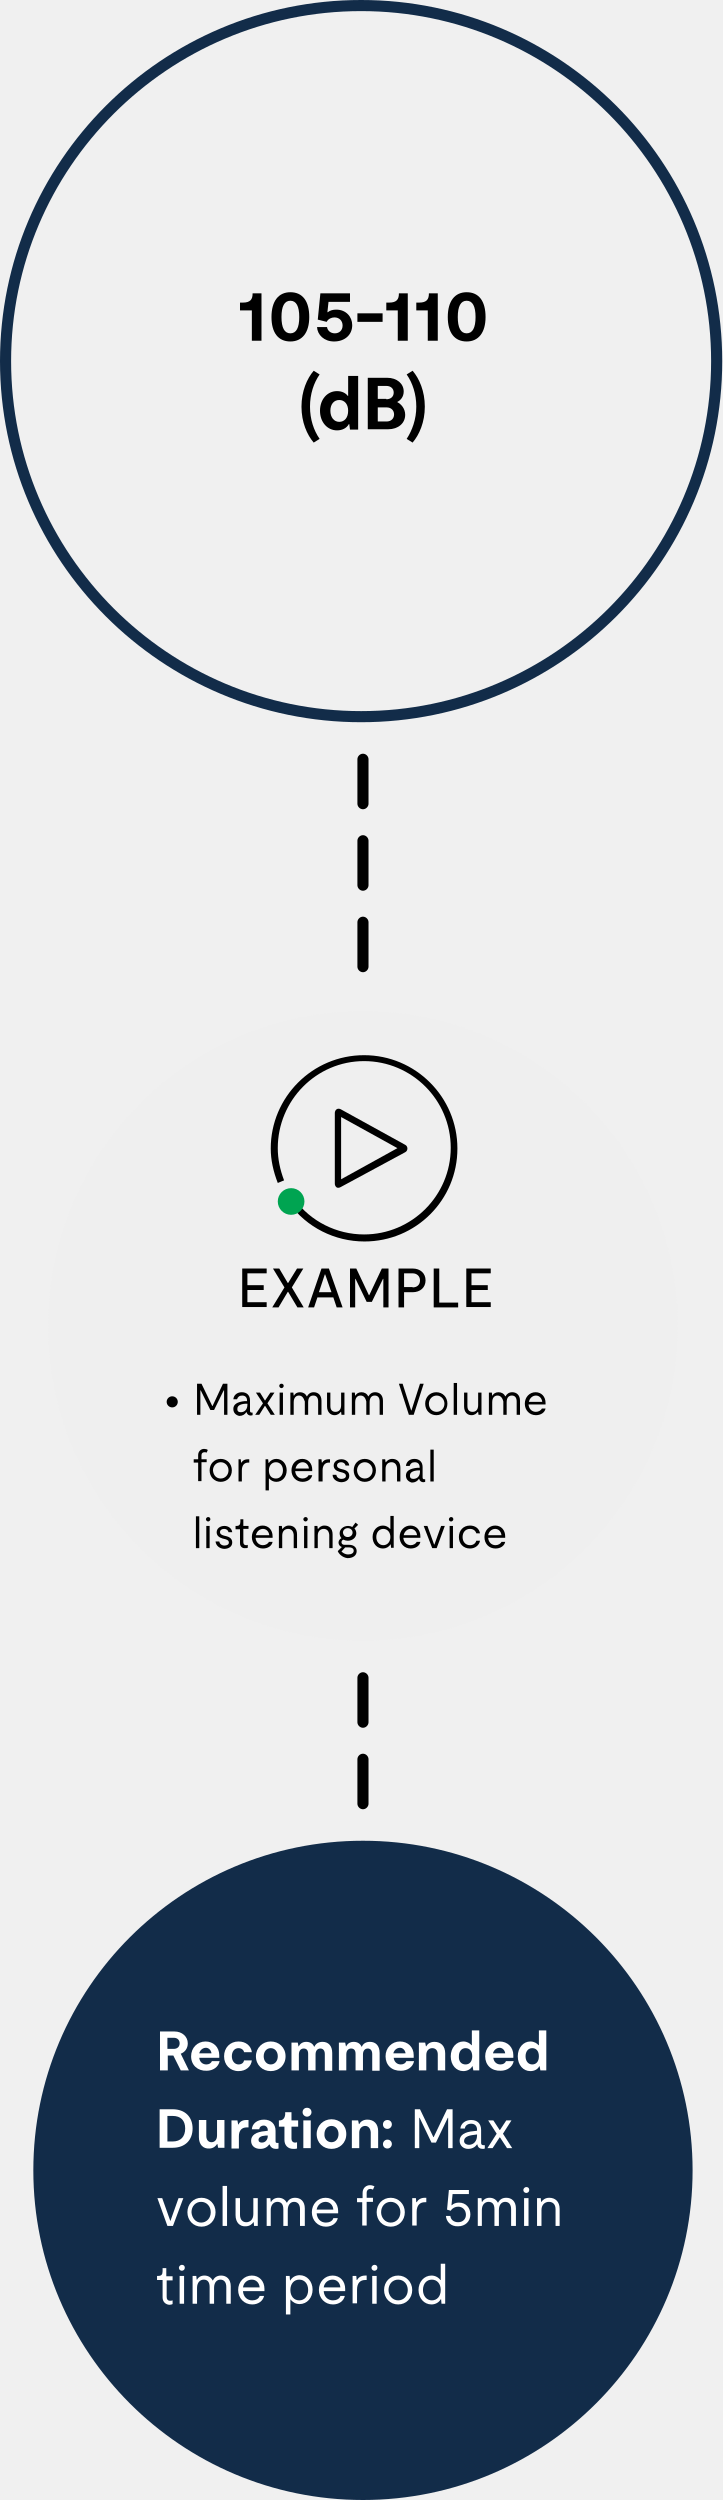
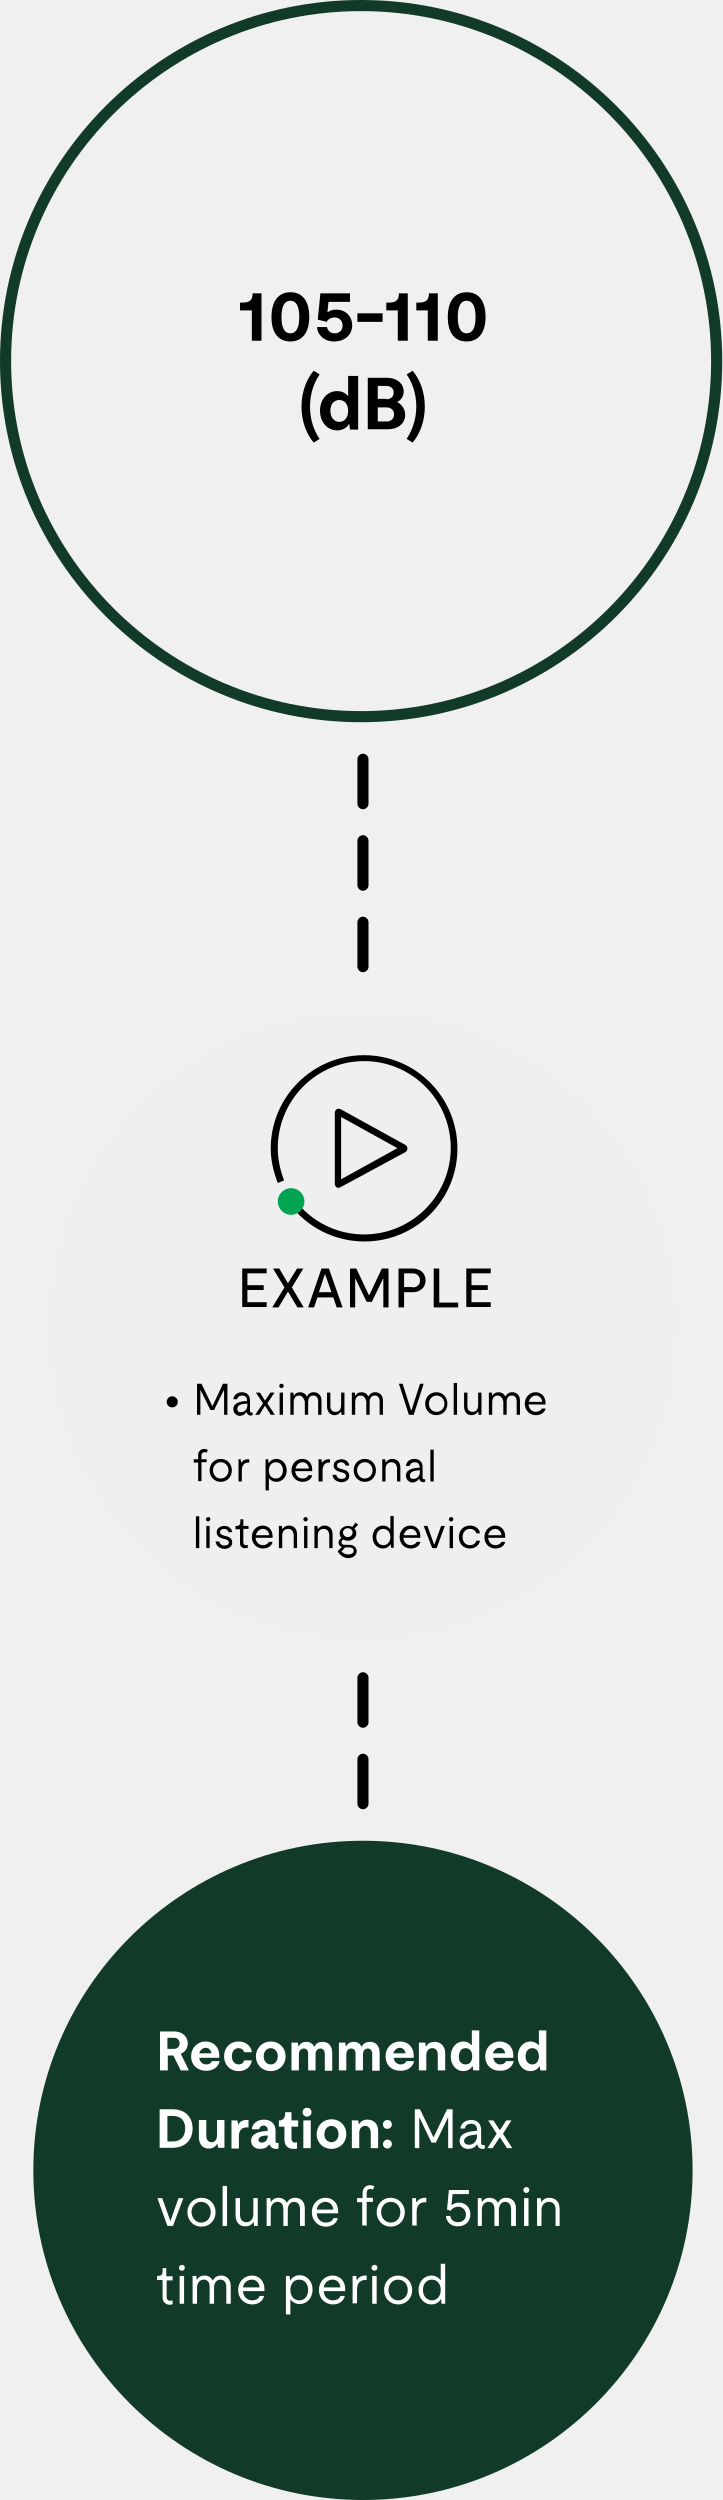
<svg xmlns="http://www.w3.org/2000/svg" version="1.1" id="Working_File" x="0px" y="0px" viewBox="0 0 195 675" style="enable-background:new 0 0 195 675;" xml:space="preserve">
  <style type="text/css">
	.st0{fill:none;}
- 	.st1{fill:#122C49;}
+ 	.st1{fill:#123A28;}
	.st2{fill:#EFEFEF;}
	.st3{enable-background:new    ;}
	.st4{fill:#FFFFFF;}
	.st5{fill:#00A451;}
</style>
  <g id="Line_118">
    <path d="M98,466.5c-0.8,0-1.5-0.7-1.5-1.5v-12c0-0.8,0.7-1.5,1.5-1.5c0.8,0,1.5,0.7,1.5,1.5v12C99.5,465.8,98.8,466.5,98,466.5z" />
  </g>
  <g id="Line_119">
    <path d="M98,262.5c-0.8,0-1.5-0.7-1.5-1.5v-12c0-0.8,0.7-1.5,1.5-1.5c0.8,0,1.5,0.7,1.5,1.5v12C99.5,261.8,98.8,262.5,98,262.5z" />
  </g>
  <g id="Line_134">
    <path d="M98,240.5c-0.8,0-1.5-0.7-1.5-1.5v-12c0-0.8,0.7-1.5,1.5-1.5c0.8,0,1.5,0.7,1.5,1.5v12C99.5,239.8,98.8,240.5,98,240.5z" />
  </g>
  <g id="Line_135">
    <path d="M98,218.5c-0.8,0-1.5-0.7-1.5-1.5v-12c0-0.8,0.7-1.5,1.5-1.5c0.8,0,1.5,0.7,1.5,1.5v12C99.5,217.8,98.8,218.5,98,218.5z" />
  </g>
  <g id="Line_120">
    <path d="M98,488.5c-0.8,0-1.5-0.7-1.5-1.5v-12c0-0.8,0.7-1.5,1.5-1.5c0.8,0,1.5,0.7,1.5,1.5v12C99.5,487.8,98.8,488.5,98,488.5z" />
  </g>
  <g id="Group_188">
    <g id="Ellipse_6">
      <g>
        <circle class="st0" cx="97.5" cy="97.5" r="97.5" />
      </g>
      <g>
        <path class="st1" d="M97.5,195C43.7,195,0,151.3,0,97.5S43.7,0,97.5,0S195,43.7,195,97.5S151.3,195,97.5,195z M97.5,3     C45.4,3,3,45.4,3,97.5S45.4,192,97.5,192S192,149.6,192,97.5S149.6,3,97.5,3z" />
      </g>
    </g>
    <g id="Ellipse_53">
      <circle class="st2" cx="98" cy="358" r="85" />
    </g>
    <g id="Group_86">
      <g id="Group_35">
        <g id="Group_27">
          <g id="Maximum_Volume_for_personal_listening_device">
            <g class="st3">
              <path d="M53.2,373.6h1.2l2.9,6h0.1l2.8-6h1.2v8.4h-0.9v-6.6h-0.1l-2.6,5.3h-1l-2.6-5.3h-0.1v6.6h-0.9V373.6z" />
            </g>
            <g class="st3">
              <path d="M63,380.4c0-1.2,1-1.9,3.1-2.1l0.6,0v-0.2c0-0.8-0.5-1.3-1.3-1.3c-0.8,0-1.2,0.4-1.4,1h-1c0.1-1.1,1-1.9,2.3-1.9        c1.3,0,2.2,0.8,2.2,2.2v2.8c0,0.4,0.2,0.5,0.5,0.5c0,0,0.1,0,0.2,0v0.7c-0.1,0-0.3,0.1-0.5,0.1c-0.5,0-1-0.3-1.1-0.9v0h-0.1        c-0.4,0.6-1,1-1.9,1C63.7,382.1,63,381.5,63,380.4z M65,381.3c1.1,0,1.8-0.8,1.8-2V379l-0.5,0c-1.5,0.1-2.2,0.6-2.2,1.3        C64,381,64.4,381.3,65,381.3z" />
            </g>
            <g class="st3">
              <path d="M71,378.9l-1.9-2.9h1.1l1.3,2.1h0.1L73,376h1.1l-1.9,2.9l2,3.1h-1.1l-1.5-2.4h-0.1L70,382h-1.1L71,378.9z" />
            </g>
            <g class="st3">
              <path d="M76,373.6c0.4,0,0.6,0.3,0.6,0.6s-0.3,0.6-0.6,0.6s-0.6-0.3-0.6-0.6S75.6,373.6,76,373.6z M75.5,376h0.9v6h-0.9V376z" />
            </g>
            <g class="st3">
              <path d="M80.7,376.8c-0.7,0-1.4,0.5-1.4,1.8v3.4h-0.9v-6h0.8l0.1,0.8h0.1c0.2-0.5,0.8-0.9,1.6-0.9c0.8,0,1.5,0.4,1.8,1.1h0.1        c0.3-0.6,0.9-1.1,1.8-1.1c1.1,0,2.1,0.7,2.1,2.3v3.8h-0.9v-3.6c0-1.2-0.6-1.6-1.3-1.6c-0.8,0-1.4,0.5-1.4,1.8v3.4h-0.9v-3.6        C81.9,377.2,81.4,376.8,80.7,376.8z" />
            </g>
            <g class="st3">
              <path d="M88.3,379.7V376h0.9v3.6c0,1.2,0.6,1.6,1.4,1.6c0.8,0,1.5-0.5,1.5-1.8V376h0.9v6h-0.8l-0.1-0.8h-0.1        c-0.3,0.4-0.8,0.9-1.7,0.9C89.3,382.1,88.3,381.3,88.3,379.7z" />
              <path d="M97.3,376.8c-0.7,0-1.4,0.5-1.4,1.8v3.4H95v-6h0.8l0.1,0.8h0.1c0.2-0.5,0.8-0.9,1.6-0.9c0.8,0,1.5,0.4,1.8,1.1h0.1        c0.3-0.6,0.9-1.1,1.8-1.1c1.1,0,2.1,0.7,2.1,2.3v3.8h-0.9v-3.6c0-1.2-0.6-1.6-1.3-1.6c-0.8,0-1.4,0.5-1.4,1.8v3.4h-0.9v-3.6        C98.6,377.2,98.1,376.8,97.3,376.8z" />
            </g>
            <g class="st3">
              <path d="M107.7,373.6h1l2.3,7.2h0.1l2.3-7.2h1l-2.7,8.4h-1.3L107.7,373.6z" />
            </g>
            <g class="st3">
              <path d="M114.8,379c0-1.8,1.3-3.1,3-3.1c1.7,0,3,1.3,3,3.1c0,1.8-1.3,3.1-3,3.1C116.1,382.1,114.8,380.8,114.8,379z         M117.9,381.2c1.2,0,2.1-1,2.1-2.2c0-1.2-0.9-2.2-2.1-2.2c-1.2,0-2.1,1-2.1,2.2C115.8,380.3,116.7,381.2,117.9,381.2z" />
              <path d="M122.5,373.4h0.9v8.6h-0.9V373.4z" />
              <path d="M125.3,379.7V376h0.9v3.6c0,1.2,0.6,1.6,1.4,1.6c0.8,0,1.5-0.5,1.5-1.8V376h0.9v6h-0.8l-0.1-0.8h-0.1        c-0.3,0.4-0.8,0.9-1.7,0.9C126.2,382.1,125.3,381.3,125.3,379.7z" />
              <path d="M134.3,376.8c-0.7,0-1.4,0.5-1.4,1.8v3.4h-0.9v-6h0.8l0.1,0.8h0.1c0.2-0.5,0.8-0.9,1.6-0.9c0.8,0,1.5,0.4,1.8,1.1h0.1        c0.3-0.6,0.9-1.1,1.8-1.1c1.1,0,2.1,0.7,2.1,2.3v3.8h-0.9v-3.6c0-1.2-0.6-1.6-1.3-1.6c-0.8,0-1.4,0.5-1.4,1.8v3.4h-0.9v-3.6        C135.6,377.2,135,376.8,134.3,376.8z" />
              <path d="M141.7,379c0-1.8,1.3-3.1,2.9-3.1c1.6,0,2.7,1.2,2.7,2.9c0,0.1,0,0.3,0,0.4h-4.6c0.1,1.2,0.9,2,2,2        c0.7,0,1.4-0.4,1.6-0.9h1c-0.2,1.1-1.3,1.8-2.6,1.8C143,382.1,141.7,380.8,141.7,379z M146.4,378.5c-0.1-1-0.8-1.7-1.7-1.7        s-1.7,0.7-1.9,1.7H146.4z" />
            </g>
            <g class="st3">
              <path d="M53.5,394.9h-1.2V394h1.2v-1.1c0-1.1,0.8-1.7,1.6-1.7c0.4,0,0.8,0.1,1,0.3l-0.3,0.7c-0.2-0.1-0.4-0.1-0.6-0.1        c-0.5,0-0.8,0.3-0.8,0.8v1.1h1.4v0.8h-1.4v5.1h-0.9V394.9z" />
            </g>
            <g class="st3">
              <path d="M56.6,397c0-1.8,1.3-3.1,3-3.1c1.7,0,3,1.3,3,3.1c0,1.8-1.3,3.1-3,3.1C57.9,400.1,56.6,398.8,56.6,397z M59.6,399.2        c1.2,0,2.1-1,2.1-2.2c0-1.2-0.9-2.2-2.1-2.2c-1.2,0-2.1,1-2.1,2.2C57.6,398.3,58.4,399.2,59.6,399.2z" />
              <path d="M64.2,394H65l0.1,0.9h0.1c0.2-0.4,0.7-0.9,1.8-0.9c0.1,0,0.2,0,0.3,0v0.9c-0.2,0-0.2,0-0.3,0c-1,0-1.7,0.7-1.7,2.1v3        h-0.9V394z" />
            </g>
            <g class="st3">
              <path d="M71.6,394h0.8l0.1,1h0.1c0.4-0.7,1.2-1.1,2-1.1c1.6,0,2.8,1.3,2.8,3.1s-1.2,3.1-2.8,3.1c-0.8,0-1.5-0.4-1.9-0.9h-0.1        v3.2h-0.9V394z M74.5,399.2c1.1,0,1.9-0.9,1.9-2.2c0-1.3-0.8-2.2-1.9-2.2c-1.1,0-1.9,0.9-1.9,2.2        C72.6,398.4,73.3,399.2,74.5,399.2z" />
            </g>
            <g class="st3">
              <path d="M78.7,397c0-1.8,1.3-3.1,2.9-3.1c1.6,0,2.7,1.2,2.7,2.9c0,0.1,0,0.3,0,0.4h-4.6c0.1,1.2,0.9,2,2,2        c0.7,0,1.4-0.4,1.6-0.9h1c-0.2,1.1-1.3,1.8-2.6,1.8C80,400.1,78.7,398.8,78.7,397z M83.4,396.5c-0.1-1-0.8-1.7-1.7-1.7        c-0.9,0-1.7,0.7-1.9,1.7H83.4z" />
            </g>
            <g class="st3">
              <path d="M86,394h0.8l0.1,0.9h0.1c0.2-0.4,0.7-0.9,1.8-0.9c0.1,0,0.2,0,0.3,0v0.9c-0.2,0-0.2,0-0.3,0c-1,0-1.7,0.7-1.7,2.1v3        H86V394z" />
            </g>
            <g class="st3">
              <path d="M89.8,398.2h1c0.1,0.6,0.6,1.1,1.4,1.1c0.7,0,1.2-0.3,1.2-0.8c0-0.5-0.3-0.7-0.9-0.9l-0.8-0.2c-1-0.3-1.6-0.8-1.6-1.7        c0-1,0.9-1.7,2.1-1.7c1.1,0,2,0.7,2.1,1.7h-1c-0.1-0.5-0.5-0.9-1.2-0.9c-0.6,0-1.1,0.3-1.1,0.9c0,0.4,0.3,0.7,1,0.9l0.8,0.2        c1.1,0.3,1.5,0.9,1.5,1.7c0,1.1-1,1.7-2.2,1.7C90.8,400.1,89.8,399.3,89.8,398.2z" />
            </g>
            <g class="st3">
              <path d="M95.5,397c0-1.8,1.3-3.1,3-3.1c1.7,0,3,1.3,3,3.1c0,1.8-1.3,3.1-3,3.1C96.8,400.1,95.5,398.8,95.5,397z M98.5,399.2        c1.2,0,2.1-1,2.1-2.2c0-1.2-0.9-2.2-2.1-2.2c-1.2,0-2.1,1-2.1,2.2C96.5,398.3,97.3,399.2,98.5,399.2z" />
            </g>
            <g class="st3">
              <path d="M105.7,394.8c-0.8,0-1.6,0.5-1.6,1.8v3.4h-0.9v-6h0.8l0.1,0.8h0.1c0.3-0.4,0.8-0.9,1.7-0.9c1.3,0,2.2,0.8,2.2,2.4v3.7        h-0.9v-3.6C107.1,395.3,106.5,394.8,105.7,394.8z" />
            </g>
            <g class="st3">
              <path d="M109.6,398.4c0-1.2,1-1.9,3.1-2.1l0.6,0v-0.2c0-0.8-0.5-1.3-1.3-1.3c-0.8,0-1.2,0.4-1.4,1h-1c0.1-1.1,1-1.9,2.3-1.9        c1.3,0,2.2,0.8,2.2,2.2v2.8c0,0.4,0.2,0.5,0.5,0.5c0,0,0.1,0,0.2,0v0.7c-0.1,0-0.3,0.1-0.5,0.1c-0.5,0-1-0.3-1.1-0.9v0h-0.1        c-0.4,0.6-1,1-1.9,1C110.4,400.1,109.6,399.5,109.6,398.4z M111.6,399.3c1.1,0,1.8-0.8,1.8-2V397l-0.5,0        c-1.5,0.1-2.2,0.6-2.2,1.3C110.6,399,111,399.3,111.6,399.3z" />
            </g>
            <g class="st3">
              <path d="M116.2,391.4h0.9v8.6h-0.9V391.4z" />
            </g>
            <g class="st3">
              <path d="M52.9,409.4h0.9v8.6h-0.9V409.4z" />
            </g>
            <g class="st3">
              <path d="M56.2,409.6c0.4,0,0.6,0.3,0.6,0.6s-0.3,0.6-0.6,0.6s-0.6-0.3-0.6-0.6S55.9,409.6,56.2,409.6z M55.7,412h0.9v6h-0.9        V412z" />
              <path d="M58.2,416.2h1c0.1,0.6,0.6,1.1,1.4,1.1c0.7,0,1.2-0.3,1.2-0.8c0-0.5-0.3-0.7-0.9-0.9l-0.8-0.2c-1-0.3-1.6-0.8-1.6-1.7        c0-1,0.9-1.7,2.1-1.7c1.1,0,2,0.7,2.1,1.7h-1c-0.1-0.5-0.5-0.9-1.2-0.9c-0.6,0-1.1,0.3-1.1,0.9c0,0.4,0.3,0.7,1,0.9l0.8,0.2        c1.1,0.3,1.5,0.9,1.5,1.7c0,1.1-1,1.7-2.2,1.7C59.2,418.1,58.3,417.3,58.2,416.2z" />
            </g>
            <g class="st3">
              <path d="M64.8,416.7v-3.8h-1.2V412h0.3c0.7,0,1-0.4,1-1.1l0-0.7h0.8v1.8h1.4v0.8h-1.4v3.6c0,0.5,0.3,0.8,0.7,0.8        c0.2,0,0.4,0,0.5-0.1v0.8c-0.2,0.1-0.4,0.1-0.7,0.1C65.5,418.1,64.8,417.6,64.8,416.7z" />
            </g>
            <g class="st3">
              <path d="M68,415c0-1.8,1.3-3.1,2.9-3.1c1.6,0,2.7,1.2,2.7,2.9c0,0.1,0,0.3,0,0.4H69c0.1,1.2,0.9,2,2,2c0.7,0,1.4-0.4,1.6-0.9        h1c-0.2,1.1-1.3,1.8-2.6,1.8C69.3,418.1,68,416.8,68,415z M72.7,414.5c-0.1-1-0.8-1.7-1.7-1.7c-0.9,0-1.7,0.7-1.9,1.7H72.7z" />
              <path d="M77.8,412.8c-0.8,0-1.6,0.5-1.6,1.8v3.4h-0.9v-6h0.8l0.1,0.8h0.1c0.3-0.4,0.8-0.9,1.7-0.9c1.3,0,2.2,0.8,2.2,2.4v3.7        h-0.9v-3.6C79.2,413.3,78.6,412.8,77.8,412.8z" />
              <path d="M82.5,409.6c0.4,0,0.6,0.3,0.6,0.6s-0.3,0.6-0.6,0.6s-0.6-0.3-0.6-0.6S82.2,409.6,82.5,409.6z M82.1,412H83v6h-0.9        V412z" />
            </g>
            <g class="st3">
              <path d="M87.4,412.8c-0.8,0-1.6,0.5-1.6,1.8v3.4h-0.9v-6h0.8l0.1,0.8h0.1c0.3-0.4,0.8-0.9,1.7-0.9c1.3,0,2.2,0.8,2.2,2.4v3.7        h-0.9v-3.6C88.8,413.3,88.2,412.8,87.4,412.8z" />
            </g>
            <g class="st3">
              <path d="M91.2,418.8l1.1-1.1c-0.6-0.2-0.9-0.7-0.9-1.2c0-0.6,0.4-1,0.8-1.2c-0.3-0.3-0.5-0.8-0.5-1.3c0-1.1,1-2,2.3-2        c0.4,0,0.8,0.1,1.1,0.3l0.9-1.2l0.7,0.6l-1,1c0.3,0.3,0.5,0.8,0.5,1.3c0,1.1-1,2-2.3,2c-0.4,0-0.8-0.1-1.2-0.3        c-0.3,0.1-0.5,0.4-0.5,0.7c0,0.4,0.3,0.7,0.8,0.7h1.3c1.2,0,2,0.7,2,1.7c0,1.2-1,1.9-2.5,1.9        C92.3,420.5,91.4,419.4,91.2,418.8z M94,419.7c0.8,0,1.5-0.3,1.5-1c0-0.6-0.5-0.9-1.2-0.9h-1.1l-1,1.1        C92.5,419.2,93.1,419.7,94,419.7z M93.9,415c0.7,0,1.3-0.5,1.3-1.2c0-0.7-0.6-1.2-1.3-1.2c-0.7,0-1.3,0.5-1.3,1.2        C92.7,414.6,93.2,415,93.9,415z" />
              <path d="M105.6,418l-0.1-1h-0.1c-0.4,0.7-1.2,1.1-2,1.1c-1.6,0-2.8-1.3-2.8-3.1s1.2-3.1,2.8-3.1c0.8,0,1.5,0.4,1.9,0.9h0.1        v-3.5h0.9v8.6H105.6z M103.5,417.2c1.1,0,1.9-0.9,1.9-2.2c0-1.3-0.8-2.2-1.9-2.2c-1.1,0-1.9,0.9-1.9,2.2        C101.6,416.3,102.4,417.2,103.5,417.2z" />
            </g>
            <g class="st3">
              <path d="M107.9,415c0-1.8,1.3-3.1,2.9-3.1c1.6,0,2.7,1.2,2.7,2.9c0,0.1,0,0.3,0,0.4h-4.6c0.1,1.2,0.9,2,2,2        c0.7,0,1.4-0.4,1.6-0.9h1c-0.2,1.1-1.3,1.8-2.6,1.8C109.2,418.1,107.9,416.8,107.9,415z M112.6,414.5c-0.1-1-0.8-1.7-1.7-1.7        c-0.9,0-1.7,0.7-1.9,1.7H112.6z" />
            </g>
            <g class="st3">
              <path d="M114.4,412h1l1.8,5h0.1l1.8-5h1l-2.2,6h-1.2L114.4,412z" />
              <path d="M121.8,409.6c0.4,0,0.6,0.3,0.6,0.6s-0.3,0.6-0.6,0.6c-0.4,0-0.6-0.3-0.6-0.6S121.5,409.6,121.8,409.6z M121.4,412        h0.9v6h-0.9V412z" />
            </g>
            <g class="st3">
              <path d="M123.9,415c0-1.8,1.2-3.1,3-3.1c1.4,0,2.5,0.8,2.7,2.1h-1c-0.2-0.7-0.8-1.2-1.7-1.2c-1.2,0-2,0.9-2,2.2        c0,1.3,0.8,2.2,2,2.2c0.9,0,1.5-0.5,1.7-1.2h1c-0.2,1.2-1.3,2.1-2.7,2.1C125.1,418.1,123.9,416.8,123.9,415z" />
            </g>
            <g class="st3">
              <path d="M130.8,415c0-1.8,1.3-3.1,2.9-3.1c1.6,0,2.7,1.2,2.7,2.9c0,0.1,0,0.3,0,0.4h-4.6c0.1,1.2,0.9,2,2,2        c0.7,0,1.4-0.4,1.6-0.9h1c-0.2,1.1-1.3,1.8-2.6,1.8C132,418.1,130.8,416.8,130.8,415z M135.4,414.5c-0.1-1-0.8-1.7-1.7-1.7        s-1.7,0.7-1.9,1.7H135.4z" />
            </g>
          </g>
          <g id="Ellipse_14">
            <circle cx="46.5" cy="378.5" r="1.5" />
          </g>
        </g>
      </g>
    </g>
    <g id="Group_87">
      <g id="Ellipse_18">
        <circle class="st1" cx="98" cy="586" r="89" />
      </g>
      <g id="Recommended_Duration:_Max_volume_for_5min_time_period">
        <g class="st3">
          <path class="st4" d="M43.1,548.5h4c2.1,0,3.6,1.4,3.6,3.2c0,1.4-0.8,2.4-1.9,2.8L51,559h-2.2l-2-4h-1.5v4h-2.1V548.5z       M46.9,553.2c1,0,1.6-0.6,1.6-1.5c0-0.9-0.6-1.5-1.6-1.5h-1.7v3H46.9z" />
        </g>
        <g class="st3">
          <path class="st4" d="M51.6,555.2c0-2.3,1.7-4,3.9-4c2.1,0,3.7,1.5,3.7,3.7c0,0.2,0,0.4,0,0.7h-5.4c0.1,1.1,0.9,1.8,1.9,1.8      c0.7,0,1.3-0.3,1.5-0.9h2.1c-0.3,1.6-1.8,2.6-3.5,2.6C53.4,559.2,51.6,557.6,51.6,555.2z M57.1,554.4c-0.1-0.9-0.8-1.5-1.5-1.5      c-0.8,0-1.6,0.6-1.8,1.5H57.1z" />
        </g>
        <g class="st3">
          <path class="st4" d="M60.5,555.2c0-2.3,1.6-4,3.9-4c2,0,3.4,1.2,3.6,2.9h-2.1c-0.1-0.6-0.7-1.1-1.5-1.1c-1.1,0-1.8,0.9-1.8,2.2      c0,1.3,0.8,2.2,1.8,2.2c0.9,0,1.4-0.5,1.5-1.1H68c-0.2,1.7-1.6,2.9-3.6,2.9C62.1,559.2,60.5,557.5,60.5,555.2z" />
        </g>
        <g class="st3">
          <path class="st4" d="M69.1,555.2c0-2.3,1.8-4,4-4s4,1.6,4,4c0,2.4-1.8,4-4,4S69.1,557.6,69.1,555.2z M73.1,557.4      c1.1,0,1.9-0.9,1.9-2.2c0-1.3-0.8-2.2-1.9-2.2c-1.1,0-1.9,0.9-1.9,2.2C71.2,556.5,72,557.4,73.1,557.4z" />
          <path class="st4" d="M82,553.1c-0.7,0-1.3,0.5-1.3,1.6v4.3h-2v-7.5h1.7l0.2,1h0.1c0.3-0.7,1-1.2,2-1.2c1,0,1.8,0.5,2.1,1.3h0.1      c0.4-0.9,1.2-1.3,2.2-1.3c1.5,0,2.6,1,2.6,3v4.8h-2v-4.5c0-1-0.5-1.5-1.2-1.5c-0.7,0-1.3,0.5-1.3,1.6v4.3h-2v-4.5      C83.2,553.5,82.7,553.1,82,553.1z" />
          <path class="st4" d="M94.8,553.1c-0.7,0-1.3,0.5-1.3,1.6v4.3h-2v-7.5h1.7l0.2,1h0.1c0.3-0.7,1-1.2,2-1.2c1,0,1.8,0.5,2.1,1.3      h0.1c0.4-0.9,1.2-1.3,2.2-1.3c1.5,0,2.6,1,2.6,3v4.8h-2v-4.5c0-1-0.5-1.5-1.2-1.5c-0.7,0-1.3,0.5-1.3,1.6v4.3h-2v-4.5      C96,553.5,95.5,553.1,94.8,553.1z" />
          <path class="st4" d="M104.1,555.2c0-2.3,1.7-4,3.9-4c2.1,0,3.7,1.5,3.7,3.7c0,0.2,0,0.4,0,0.7h-5.4c0.1,1.1,0.9,1.8,1.9,1.8      c0.7,0,1.3-0.3,1.5-0.9h2.1c-0.3,1.6-1.8,2.6-3.5,2.6C105.8,559.2,104.1,557.6,104.1,555.2z M109.5,554.4      c-0.1-0.9-0.8-1.5-1.5-1.5c-0.8,0-1.6,0.6-1.8,1.5H109.5z" />
          <path class="st4" d="M116.7,553c-0.8,0-1.6,0.6-1.6,1.8v4.2h-2v-7.5h1.7l0.2,1h0.1c0.3-0.6,1-1.2,2.2-1.2c1.7,0,2.9,1.1,2.9,3.1      v4.6h-2v-4.3C118.2,553.6,117.6,553,116.7,553z" />
          <path class="st4" d="M127.8,559l-0.2-1.1h-0.1c-0.4,0.8-1.4,1.3-2.4,1.3c-1.9,0-3.4-1.6-3.4-4c0-2.3,1.5-4,3.4-4      c1,0,1.8,0.5,2.2,1h0.1v-4h2V559H127.8z M125.7,557.4c1.1,0,1.8-0.8,1.8-2.2c0-1.4-0.7-2.2-1.8-2.2s-1.8,0.9-1.8,2.2      C123.8,556.6,124.6,557.4,125.7,557.4z" />
          <path class="st4" d="M131,555.2c0-2.3,1.7-4,3.9-4c2.1,0,3.7,1.5,3.7,3.7c0,0.2,0,0.4,0,0.7h-5.4c0.1,1.1,0.9,1.8,1.9,1.8      c0.7,0,1.3-0.3,1.5-0.9h2.1c-0.3,1.6-1.8,2.6-3.5,2.6C132.7,559.2,131,557.6,131,555.2z M136.4,554.4c-0.1-0.9-0.8-1.5-1.5-1.5      c-0.8,0-1.6,0.6-1.8,1.5H136.4z" />
          <path class="st4" d="M145.9,559l-0.2-1.1h-0.1c-0.4,0.8-1.3,1.3-2.4,1.3c-1.9,0-3.4-1.6-3.4-4c0-2.3,1.5-4,3.4-4      c1,0,1.8,0.5,2.2,1h0.1v-4h2V559H145.9z M143.7,557.4c1.1,0,1.8-0.8,1.8-2.2c0-1.4-0.7-2.2-1.8-2.2c-1.1,0-1.8,0.9-1.8,2.2      C141.9,556.6,142.7,557.4,143.7,557.4z" />
        </g>
        <g class="st3">
          <path class="st4" d="M43.1,569.5h3.5c3.4,0,5.4,2.1,5.4,5.2s-2,5.2-5.4,5.2h-3.5V569.5z M46.6,578.2c2.2,0,3.4-1.3,3.4-3.5      s-1.2-3.4-3.4-3.4h-1.4v6.9H46.6z" />
        </g>
        <g class="st3">
          <path class="st4" d="M53.7,577v-4.6h2v4.3c0,1.1,0.6,1.7,1.4,1.7s1.5-0.6,1.5-1.8v-4.2h2v7.5h-1.7l-0.2-1h-0.1      c-0.3,0.5-1,1.2-2.1,1.2C54.9,580.2,53.7,579.1,53.7,577z" />
        </g>
        <g class="st3">
          <path class="st4" d="M62.4,572.5h1.7l0.2,1.1h0.1c0.3-0.7,1-1.2,2.1-1.2c0.2,0,0.4,0,0.6,0v2c-0.2,0-0.4,0-0.5,0      c-1.3,0-2.1,0.8-2.1,2.4v3.3h-2V572.5z" />
        </g>
        <g class="st3">
          <path class="st4" d="M67.8,578c0-1.5,1.3-2.4,3.8-2.6l0.7-0.1v-0.2c0-0.7-0.5-1.2-1.1-1.2c-0.6,0-1.1,0.3-1.2,1h-2      c0.1-1.5,1.4-2.6,3.3-2.6c1.9,0,3.1,1.2,3.1,3v2.8c0,0.4,0.1,0.5,0.6,0.5l0.2,0v1.5c-0.2,0.1-0.5,0.1-0.7,0.1      c-0.7,0-1.4-0.3-1.7-1.2h-0.1c-0.5,0.7-1.3,1.2-2.4,1.2C68.7,580.2,67.8,579.3,67.8,578z M70.7,578.5c1,0,1.6-0.8,1.6-1.8v-0.1      l-0.6,0c-1.3,0.1-1.9,0.5-1.9,1.2C69.8,578.3,70.2,578.5,70.7,578.5z" />
        </g>
        <g class="st3">
          <path class="st4" d="M76.8,577.8v-3.6h-1.5v-1.7h0.2c0.9,0,1.4-0.6,1.5-1.6l0-0.6h1.7v2.2h1.8v1.7h-1.8v3.3c0,0.6,0.4,1,0.9,1      c0.2,0,0.4,0,0.6-0.1v1.7c-0.3,0.1-0.7,0.1-1,0.1C77.7,580.2,76.8,579.2,76.8,577.8z" />
        </g>
        <g class="st3">
          <path class="st4" d="M82.9,569.1c0.7,0,1.2,0.5,1.2,1.2c0,0.7-0.6,1.2-1.2,1.2s-1.2-0.5-1.2-1.2      C81.7,569.6,82.2,569.1,82.9,569.1z M81.9,572.5h2v7.5h-2V572.5z" />
          <path class="st4" d="M85.5,576.2c0-2.3,1.8-4,4-4s4,1.6,4,4c0,2.4-1.8,4-4,4S85.5,578.6,85.5,576.2z M89.5,578.4      c1.1,0,1.9-0.9,1.9-2.2c0-1.3-0.8-2.2-1.9-2.2c-1.1,0-1.9,0.9-1.9,2.2C87.5,577.5,88.4,578.4,89.5,578.4z" />
        </g>
        <g class="st3">
          <path class="st4" d="M98.6,574c-0.8,0-1.6,0.6-1.6,1.8v4.2h-2v-7.5h1.7l0.2,1H97c0.3-0.6,1-1.2,2.2-1.2c1.7,0,2.9,1.1,2.9,3.1      v4.6h-2v-4.3C100,574.6,99.4,574,98.6,574z" />
        </g>
        <g class="st3">
          <path class="st4" d="M104.6,572.4c0.7,0,1.2,0.5,1.2,1.2c0,0.6-0.5,1.2-1.2,1.2c-0.7,0-1.2-0.5-1.2-1.2      C103.4,572.9,103.9,572.4,104.6,572.4z M103.4,578.9c0-0.6,0.5-1.2,1.2-1.2c0.7,0,1.2,0.5,1.2,1.2c0,0.6-0.5,1.2-1.2,1.2      C103.9,580.1,103.4,579.6,103.4,578.9z" />
        </g>
        <g class="st3">
          <path class="st4" d="M111.9,569.5h1.5l3.6,7.5h0.1l3.6-7.5h1.5V580h-1.2v-8.2h-0.1l-3.2,6.7h-1.2l-3.2-6.7h-0.1v8.2h-1.2V569.5z      " />
        </g>
        <g class="st3">
          <path class="st4" d="M124.1,578c0-1.5,1.3-2.4,3.9-2.6l0.8-0.1v-0.3c0-1-0.6-1.6-1.6-1.6c-0.9,0-1.6,0.5-1.7,1.3h-1.2      c0.1-1.3,1.3-2.3,2.9-2.3c1.7,0,2.7,1,2.7,2.7v3.5c0,0.5,0.3,0.6,0.7,0.6c0.1,0,0.1,0,0.3,0v0.9c-0.2,0.1-0.4,0.1-0.6,0.1      c-0.6,0-1.3-0.3-1.4-1.2v0h-0.1c-0.5,0.7-1.3,1.2-2.4,1.2C125.1,580.2,124.1,579.3,124.1,578z M126.6,579.1c1.3,0,2.2-1,2.2-2.5      v-0.3l-0.7,0.1c-1.9,0.2-2.8,0.7-2.8,1.7C125.3,578.7,125.9,579.1,126.6,579.1z" />
          <path class="st4" d="M134.1,576.1l-2.3-3.6h1.4l1.7,2.6h0.1l1.7-2.6h1.4l-2.3,3.6l2.5,3.9h-1.4l-1.9-2.9h-0.1l-1.9,2.9h-1.4      L134.1,576.1z" />
        </g>
        <g class="st3">
          <path class="st4" d="M42.5,593.5h1.3l2.2,6.2H46l2.2-6.2h1.3l-2.8,7.5h-1.5L42.5,593.5z" />
        </g>
        <g class="st3">
          <path class="st4" d="M50.6,597.3c0-2.2,1.6-3.9,3.8-3.9s3.8,1.7,3.8,3.9c0,2.2-1.6,3.9-3.8,3.9S50.6,599.5,50.6,597.3z       M54.3,600.1c1.5,0,2.6-1.2,2.6-2.8c0-1.6-1.1-2.8-2.6-2.8s-2.6,1.2-2.6,2.8C51.8,598.8,52.8,600.1,54.3,600.1z" />
          <path class="st4" d="M60.1,590.2h1.2V601h-1.2V590.2z" />
          <path class="st4" d="M63.6,598.1v-4.6h1.2v4.5c0,1.4,0.8,2,1.7,2c1,0,1.9-0.7,1.9-2.2v-4.3h1.2v7.5h-1l-0.1-1h-0.1      c-0.3,0.5-1,1.1-2.1,1.1C64.8,601.2,63.6,600.1,63.6,598.1z" />
          <path class="st4" d="M74.9,594.5c-0.9,0-1.8,0.7-1.8,2.2v4.3H72v-7.5h1l0.1,1h0.1c0.3-0.6,1-1.1,2-1.1c1,0,1.8,0.5,2.2,1.3h0.1      c0.4-0.8,1.1-1.3,2.2-1.3c1.4,0,2.6,0.9,2.6,2.9v4.7H81v-4.5c0-1.4-0.7-2-1.6-2c-0.9,0-1.7,0.7-1.7,2.2v4.3h-1.2v-4.5      C76.5,595,75.8,594.5,74.9,594.5z" />
          <path class="st4" d="M84.2,597.3c0-2.2,1.6-3.9,3.7-3.9c2,0,3.4,1.5,3.4,3.6c0,0.2,0,0.3,0,0.6h-5.8c0.1,1.5,1.1,2.5,2.5,2.5      c0.9,0,1.8-0.4,2-1.2h1.2c-0.3,1.4-1.6,2.3-3.2,2.3C85.8,601.2,84.2,599.5,84.2,597.3z M90,596.6c-0.1-1.3-1-2.1-2.1-2.1      s-2.2,0.8-2.4,2.1H90z" />
        </g>
        <g class="st3">
          <path class="st4" d="M97.9,594.6h-1.5v-1.1h1.5v-1.4c0-1.4,1-2.1,2-2.1c0.5,0,1,0.2,1.2,0.3l-0.4,0.9c-0.2-0.1-0.5-0.2-0.7-0.2      c-0.6,0-1,0.4-1,1v1.4h1.7v1.1H99v6.4h-1.2V594.6z" />
        </g>
        <g class="st3">
          <path class="st4" d="M101.7,597.3c0-2.2,1.6-3.9,3.8-3.9c2.1,0,3.8,1.7,3.8,3.9c0,2.2-1.6,3.9-3.8,3.9      C103.3,601.2,101.7,599.5,101.7,597.3z M105.5,600.1c1.5,0,2.6-1.2,2.6-2.8c0-1.6-1.1-2.8-2.6-2.8s-2.6,1.2-2.6,2.8      C102.9,598.8,104,600.1,105.5,600.1z" />
          <path class="st4" d="M111.3,593.5h1l0.1,1.1h0.1c0.3-0.5,0.9-1.2,2.2-1.2c0.2,0,0.3,0,0.4,0v1.2c-0.2,0-0.3,0-0.4,0      c-1.3,0-2.2,0.8-2.2,2.6v3.7h-1.2V593.5z" />
        </g>
        <g class="st3">
          <path class="st4" d="M120.4,598.3h1.2c0.1,1,0.9,1.7,2.1,1.7c1.2,0,2.1-0.8,2.1-2c0-1.3-0.9-2.2-2.1-2.2c-0.8,0-1.6,0.4-2,1.1      l-1-0.3l0.5-5.3h5.4v1.1h-4.4l-0.3,3h0.1c0.4-0.4,1.1-0.7,1.9-0.7c1.9,0,3.1,1.4,3.1,3.2c0,1.9-1.4,3.2-3.3,3.2      C121.7,601.2,120.5,599.8,120.4,598.3z" />
        </g>
        <g class="st3">
          <path class="st4" d="M131.9,594.5c-0.9,0-1.8,0.7-1.8,2.2v4.3H129v-7.5h1l0.1,1h0.1c0.3-0.6,1-1.1,2-1.1c1,0,1.8,0.5,2.2,1.3      h0.1c0.4-0.8,1.1-1.3,2.2-1.3c1.4,0,2.6,0.9,2.6,2.9v4.7H138v-4.5c0-1.4-0.7-2-1.6-2c-0.9,0-1.7,0.7-1.7,2.2v4.3h-1.2v-4.5      C133.5,595,132.8,594.5,131.9,594.5z" />
          <path class="st4" d="M142.1,590.5c0.5,0,0.8,0.3,0.8,0.8c0,0.5-0.4,0.8-0.8,0.8s-0.8-0.3-0.8-0.8      C141.3,590.9,141.7,590.5,142.1,590.5z M141.5,593.5h1.2v7.5h-1.2V593.5z" />
          <path class="st4" d="M148.2,594.5c-1,0-2,0.7-2,2.2v4.3H145v-7.5h1l0.1,1h0.1c0.3-0.5,1-1.1,2.1-1.1c1.6,0,2.8,1,2.8,3v4.6H150      v-4.5C150,595.1,149.2,594.5,148.2,594.5z" />
        </g>
        <g class="st3">
          <path class="st4" d="M43.9,620.3v-4.7h-1.5v-1.1h0.3c0.9,0,1.2-0.4,1.2-1.3l0-0.8h1v2.2h1.7v1.1H45v4.5c0,0.6,0.3,1,0.9,1      c0.2,0,0.5,0,0.7-0.1v1c-0.2,0.1-0.5,0.2-0.9,0.2C44.7,622.2,43.9,621.5,43.9,620.3z" />
        </g>
        <g class="st3">
          <path class="st4" d="M49.1,611.5c0.5,0,0.8,0.3,0.8,0.8c0,0.5-0.4,0.8-0.8,0.8c-0.4,0-0.8-0.3-0.8-0.8      C48.3,611.9,48.7,611.5,49.1,611.5z M48.5,614.5h1.2v7.5h-1.2V614.5z" />
          <path class="st4" d="M55,615.5c-0.9,0-1.8,0.7-1.8,2.2v4.3h-1.2v-7.5h1l0.1,1h0.1c0.3-0.6,1-1.1,2-1.1c1,0,1.8,0.5,2.2,1.3h0.1      c0.4-0.8,1.1-1.3,2.2-1.3c1.4,0,2.6,0.9,2.6,2.9v4.7h-1.2v-4.5c0-1.4-0.7-2-1.6-2c-0.9,0-1.7,0.7-1.7,2.2v4.3h-1.2v-4.5      C56.6,616,55.9,615.5,55,615.5z" />
          <path class="st4" d="M64.3,618.3c0-2.2,1.6-3.9,3.7-3.9c2,0,3.4,1.5,3.4,3.6c0,0.2,0,0.3,0,0.6h-5.8c0.1,1.5,1.1,2.5,2.5,2.5      c0.9,0,1.8-0.4,2-1.2h1.2c-0.3,1.4-1.6,2.3-3.2,2.3C65.9,622.2,64.3,620.5,64.3,618.3z M70.1,617.6c-0.1-1.3-1-2.1-2.1-2.1      c-1.2,0-2.2,0.8-2.4,2.1H70.1z" />
        </g>
        <g class="st3">
          <path class="st4" d="M77.3,614.5h0.9l0.1,1.2h0.1c0.5-0.9,1.5-1.4,2.5-1.4c2,0,3.5,1.7,3.5,3.9c0,2.2-1.5,3.9-3.5,3.9      c-1,0-1.9-0.5-2.4-1.2h-0.1v4h-1.2V614.5z M80.8,621.1c1.4,0,2.4-1.1,2.4-2.8c0-1.7-1-2.8-2.4-2.8c-1.4,0-2.4,1.1-2.4,2.8      C78.4,620,79.4,621.1,80.8,621.1z" />
        </g>
        <g class="st3">
          <path class="st4" d="M86.1,618.3c0-2.2,1.6-3.9,3.7-3.9c2,0,3.4,1.5,3.4,3.6c0,0.2,0,0.3,0,0.6h-5.8c0.1,1.5,1.1,2.5,2.5,2.5      c0.9,0,1.8-0.4,2-1.2h1.2c-0.3,1.4-1.6,2.3-3.2,2.3C87.7,622.2,86.1,620.5,86.1,618.3z M91.9,617.6c-0.1-1.3-1-2.1-2.1-2.1      c-1.2,0-2.2,0.8-2.4,2.1H91.9z" />
        </g>
        <g class="st3">
          <path class="st4" d="M95.2,614.5h1l0.1,1.1h0.1c0.3-0.5,0.9-1.2,2.2-1.2c0.2,0,0.3,0,0.4,0v1.2c-0.2,0-0.3,0-0.4,0      c-1.3,0-2.2,0.8-2.2,2.6v3.7h-1.2V614.5z" />
        </g>
        <g class="st3">
          <path class="st4" d="M101.1,611.5c0.5,0,0.8,0.3,0.8,0.8c0,0.5-0.4,0.8-0.8,0.8s-0.8-0.3-0.8-0.8      C100.3,611.9,100.7,611.5,101.1,611.5z M100.5,614.5h1.2v7.5h-1.2V614.5z" />
        </g>
        <g class="st3">
          <path class="st4" d="M103.7,618.3c0-2.2,1.6-3.9,3.8-3.9c2.1,0,3.8,1.7,3.8,3.9c0,2.2-1.6,3.9-3.8,3.9      C105.3,622.2,103.7,620.5,103.7,618.3z M107.5,621.1c1.5,0,2.6-1.2,2.6-2.8c0-1.6-1.1-2.8-2.6-2.8s-2.6,1.2-2.6,2.8      C104.9,619.8,106,621.1,107.5,621.1z" />
        </g>
        <g class="st3">
          <path class="st4" d="M119.2,622l-0.1-1.2H119c-0.5,0.9-1.5,1.4-2.5,1.4c-2,0-3.5-1.7-3.5-3.9c0-2.2,1.5-3.9,3.5-3.9      c1,0,1.9,0.5,2.4,1.2h0.1v-4.4h1.2V622H119.2z M116.6,621.1c1.4,0,2.4-1.1,2.4-2.8c0-1.7-1-2.8-2.4-2.8c-1.4,0-2.4,1.1-2.4,2.8      C114.2,619.9,115.2,621.1,116.6,621.1z" />
        </g>
      </g>
    </g>
    <g id="Group_137">
      <g id="_dB_">
        <g class="st3">
          <path d="M83.7,109.8c0,3.4,1,6.4,2.6,8.7l-1.6,1c-1.8-2.1-3.3-5.5-3.3-9.7c0-4.2,1.5-7.6,3.3-9.7l1.6,1      C84.7,103.4,83.7,106.4,83.7,109.8z" />
        </g>
        <g class="st3">
          <path d="M94.5,116l-0.2-1.5h-0.1c-0.6,1.1-1.8,1.7-3.2,1.7c-2.6,0-4.6-2.2-4.6-5.3c0-3.1,2-5.3,4.6-5.3c1.4,0,2.4,0.6,2.9,1.3      H94v-5.4h2.7V116H94.5z M91.6,113.9c1.4,0,2.4-1.1,2.4-3c0-1.8-1-2.9-2.4-2.9c-1.4,0-2.4,1.1-2.4,2.9S90.2,113.9,91.6,113.9z" />
        </g>
        <g class="st3">
          <path d="M99.2,102h5.3c2.7,0,4.5,1.6,4.5,3.7c0,1.5-0.9,2.4-1.7,2.8v0.1c1,0.5,2.1,1.7,2.1,3.4c0,2.3-1.9,3.9-4.6,3.9h-5.5V102z       M104.3,107.8c1.2,0,2-0.7,2-1.8s-0.8-1.8-2-1.8H102v3.5H104.3z M104.4,113.8c1.2,0,2-0.8,2-1.9c0-1.1-0.8-1.9-2-1.9H102v3.8      H104.4z" />
        </g>
        <g class="st3">
          <path d="M112.4,109.8c0-3.4-1-6.4-2.6-8.7l1.6-1c1.8,2.1,3.3,5.5,3.3,9.7s-1.5,7.6-3.3,9.7l-1.6-1      C111.3,116.2,112.4,113.2,112.4,109.8z" />
        </g>
      </g>
      <g id="_105-110">
        <g class="st3">
          <path d="M68,83.8h-3.2v-2.1h0.8c2,0,2.6-0.9,2.6-2.4v-0.1h2.4V92H68V83.8z" />
        </g>
        <g class="st3">
          <path d="M73.3,85.6c0-4.3,1.9-6.7,5.1-6.7c3.3,0,5.1,2.4,5.1,6.7c0,4.2-1.9,6.6-5.1,6.6C75.1,92.2,73.3,89.8,73.3,85.6z       M78.4,90c1.6,0,2.4-1.5,2.4-4.4c0-2.9-0.8-4.4-2.4-4.4c-1.6,0-2.4,1.5-2.4,4.4C76,88.5,76.8,90,78.4,90z" />
        </g>
        <g class="st3">
          <path d="M85.6,88.3h2.7c0.1,0.9,0.9,1.7,2.1,1.7c1.2,0,2.1-0.8,2.1-2.1c0-1.3-0.9-2.2-2.2-2.2c-0.8,0-1.7,0.4-2.1,1.2l-2.4-0.6      l0.7-7.1h8v2.3h-5.8l-0.3,2.8h0.1c0.6-0.5,1.4-0.7,2.3-0.7c2.6,0,4.3,1.9,4.3,4.2c0,2.6-2,4.4-4.9,4.4      C87.5,92.2,85.7,90.4,85.6,88.3z" />
        </g>
        <g class="st3">
          <path d="M96.5,84.6h6.8v2.3h-6.8V84.6z" />
        </g>
        <g class="st3">
          <path d="M107.5,83.8h-3.2v-2.1h0.8c2,0,2.6-0.9,2.6-2.4v-0.1h2.4V92h-2.7V83.8z" />
        </g>
        <g class="st3">
          <path d="M115.6,83.8h-3.2v-2.1h0.8c2,0,2.6-0.9,2.6-2.4v-0.1h2.4V92h-2.7V83.8z" />
          <path d="M120.9,85.6c0-4.3,1.9-6.7,5.1-6.7c3.3,0,5.1,2.4,5.1,6.7c0,4.2-1.9,6.6-5.1,6.6C122.7,92.2,120.9,89.8,120.9,85.6z       M126,90c1.6,0,2.4-1.5,2.4-4.4c0-2.9-0.8-4.4-2.4-4.4c-1.6,0-2.4,1.5-2.4,4.4C123.6,88.5,124.4,90,126,90z" />
        </g>
      </g>
    </g>
    <g id="Group_178">
      <g id="Group_170">
        <g id="Path_22">
          <path class="st0" d="M183,358c0-46.9-38.1-85-85-85s-85,38.1-85,85H183z" />
        </g>
      </g>
      <g id="EXAMPLE">
        <g class="st3">
          <path d="M65.4,342.5h6.6v1.3h-5.2v3.2h4.4v1.3h-4.4v3.3h5.2v1.3h-6.6V342.5z" />
          <path d="M76.8,347.6l-3.1-5.1h1.7l2.3,3.9h0.1l2.4-3.9h1.7l-3.1,5.1L82,353h-1.7l-2.5-4.2h-0.1l-2.5,4.2h-1.7L76.8,347.6z" />
          <path d="M86.8,342.5h2l3.7,10.5h-1.6l-0.9-2.7h-4.3l-0.9,2.7h-1.6L86.8,342.5z M89.5,348.9l-1.7-4.8h-0.1l-1.6,4.8H89.5z" />
          <path d="M94.4,342.5h1.8l3.4,7.2h0.1l3.4-7.2h1.8V353h-1.4v-7.7h-0.1l-3,6.2h-1.4l-3-6.2h-0.1v7.7h-1.4V342.5z" />
          <path d="M107.7,342.5h3.7c2.1,0,3.5,1.3,3.5,3.2s-1.4,3.2-3.5,3.2h-2.3v4.1h-1.5V342.5z M111.4,347.6c1.2,0,2-0.7,2-1.9      c0-1.1-0.8-1.9-2-1.9h-2.3v3.7H111.4z" />
          <path d="M117.1,342.5h1.5v9.2h5.1v1.3h-6.6V342.5z" />
          <path d="M125.9,342.5h6.6v1.3h-5.2v3.2h4.4v1.3h-4.4v3.3h5.2v1.3h-6.6V342.5z" />
        </g>
      </g>
    </g>
  </g>
  <g>
    <path d="M98.4,335.2c-8,0-15.6-3.8-20.3-10.3l1.4-1.1c4.4,6,11.4,9.5,18.8,9.5c12.9,0,23.4-10.5,23.4-23.4s-10.5-23.4-23.4-23.4   S75,297.1,75,310c0,2.9,0.6,5.8,1.7,8.7l-1.7,0.7c-1.2-3.1-1.9-6.2-1.9-9.3c0-13.9,11.3-25.2,25.2-25.2s25.2,11.3,25.2,25.2   S112.3,335.2,98.4,335.2L98.4,335.2z" />
  </g>
  <g>
    <path d="M91.4,320.7c-0.2,0-0.4,0-0.5-0.1c-0.3-0.2-0.5-0.6-0.5-1v-19.1c0-0.4,0.2-0.8,0.5-1s0.7-0.2,1.1,0l17.4,9.6   c0.4,0.2,0.6,0.6,0.6,1s-0.2,0.8-0.6,1L92,320.5C91.8,320.6,91.6,320.7,91.4,320.7L91.4,320.7z M92.1,301.6v16.8l15.2-8.4   L92.1,301.6L92.1,301.6z M108.5,309.4L108.5,309.4L108.5,309.4z" />
  </g>
  <g>
    <circle class="st5" cx="78.6" cy="324.4" r="3.6" />
  </g>
</svg>
